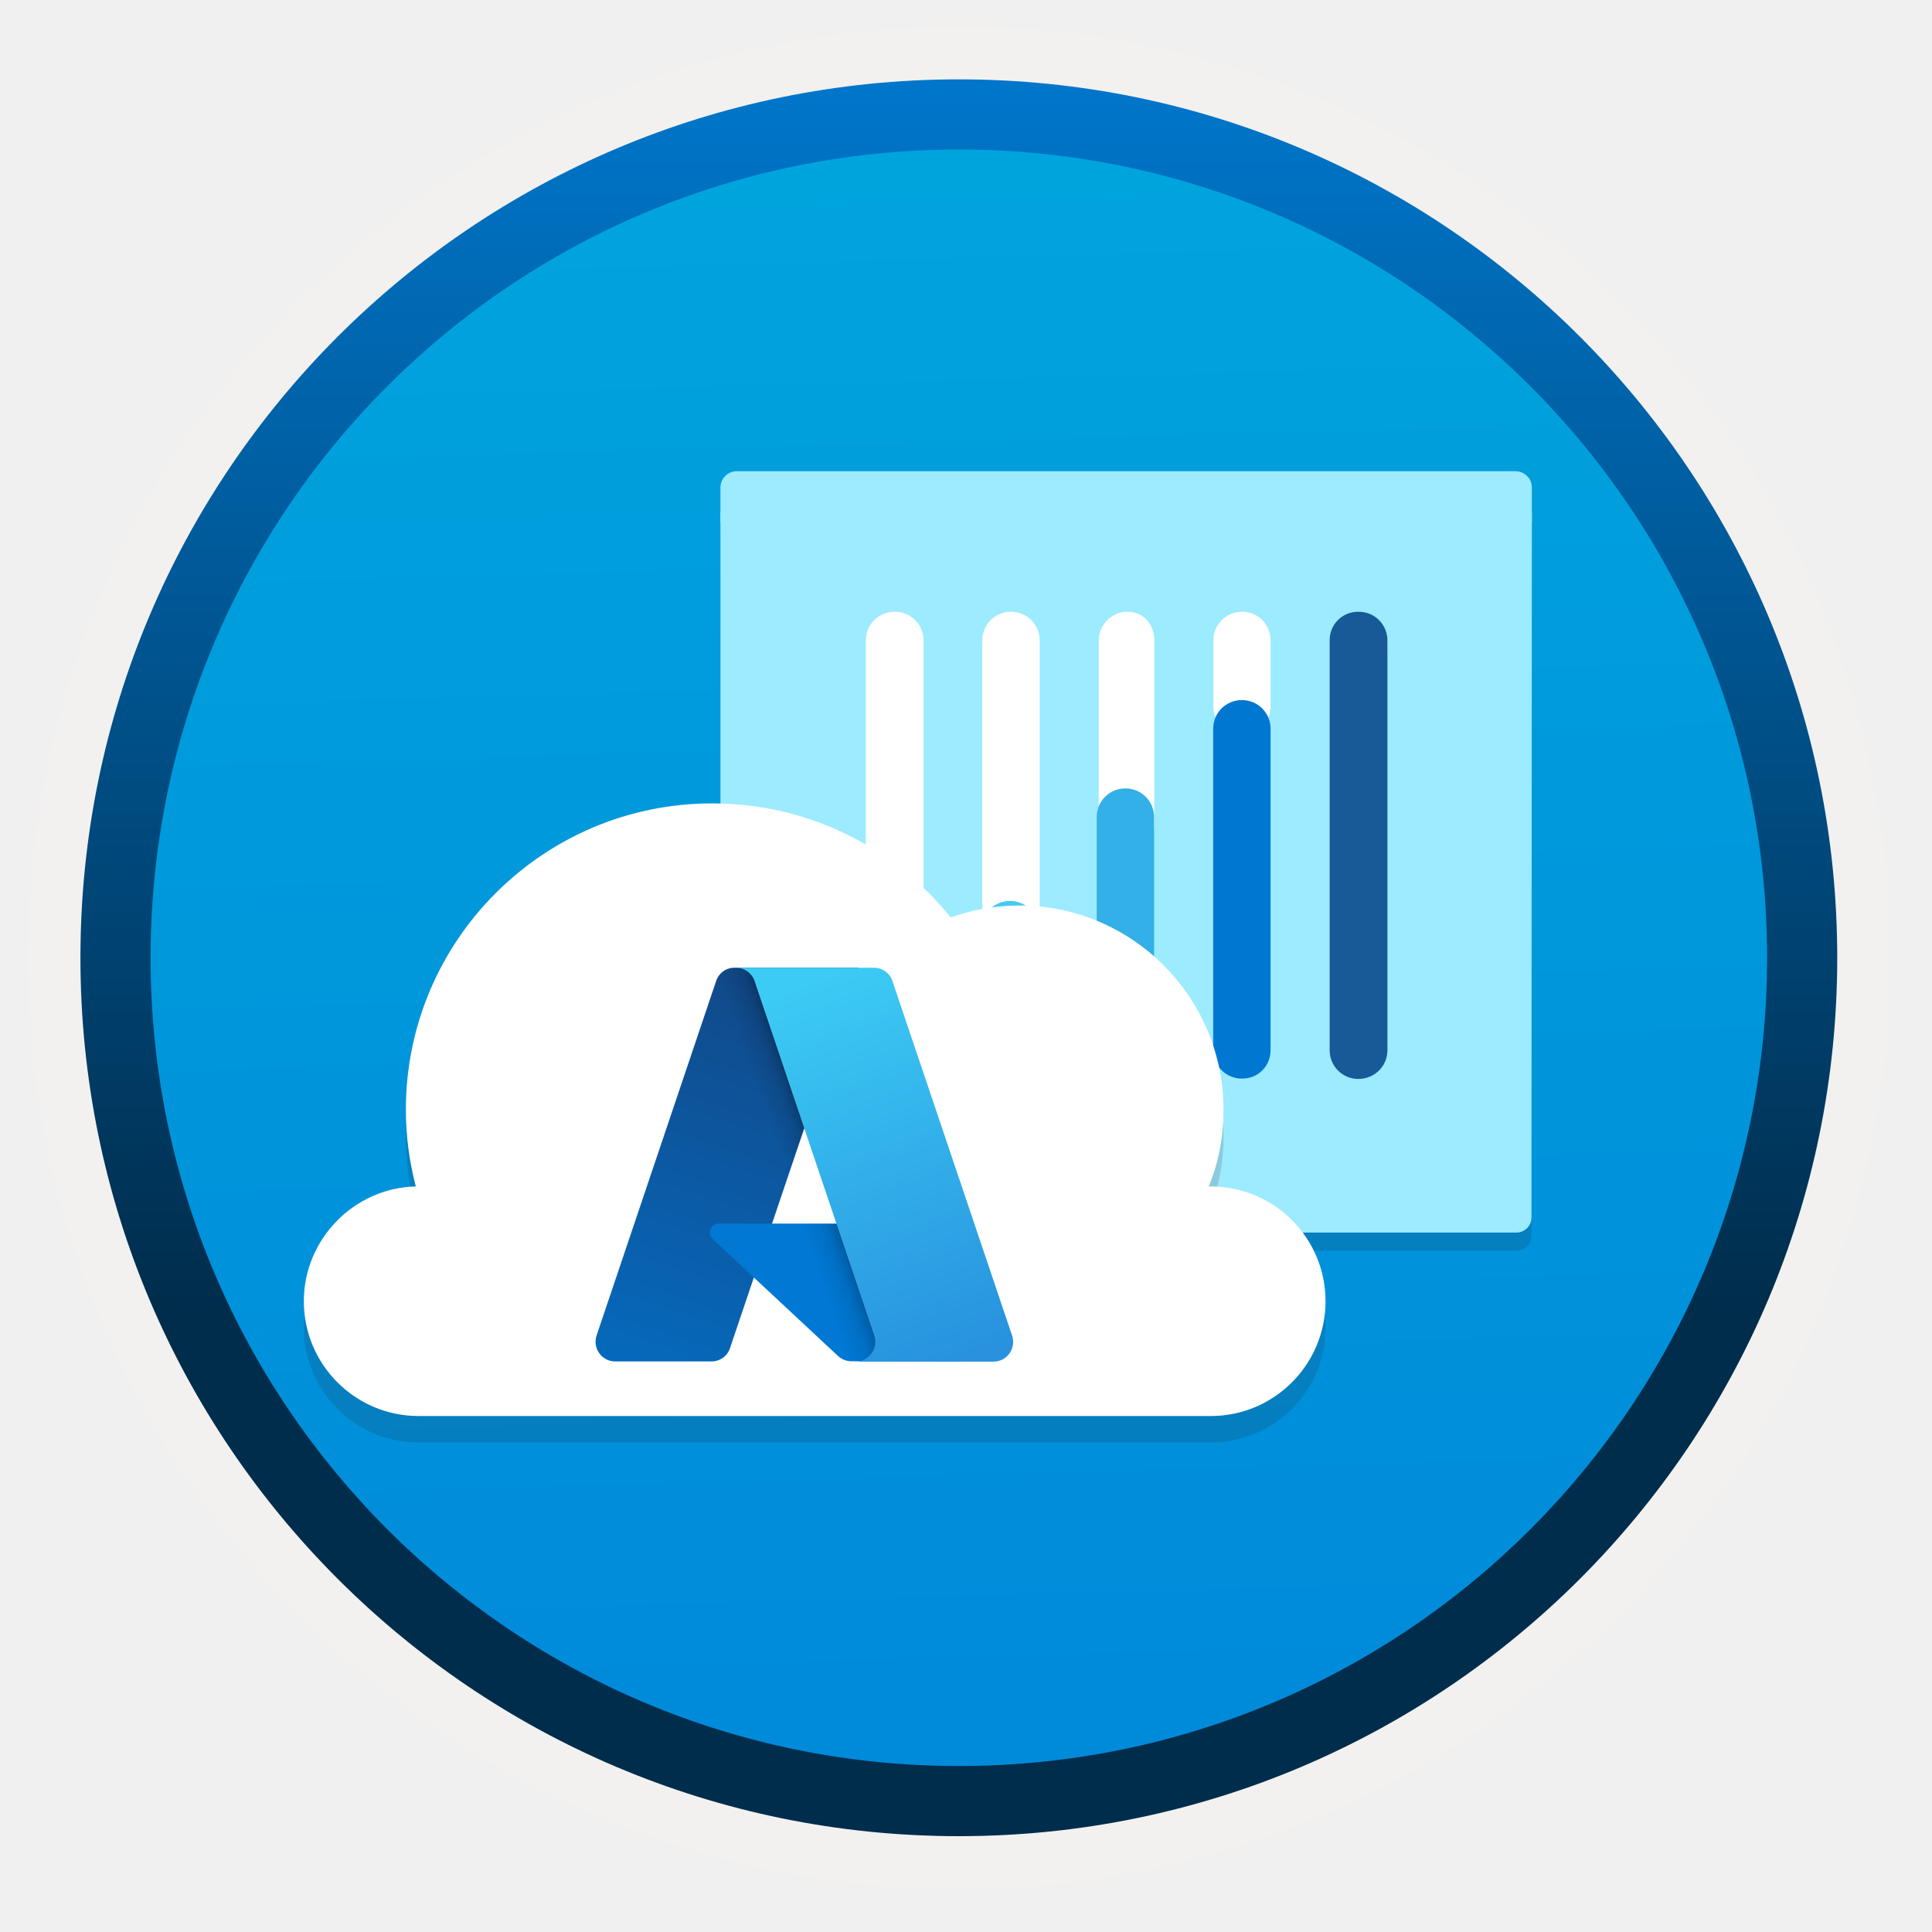
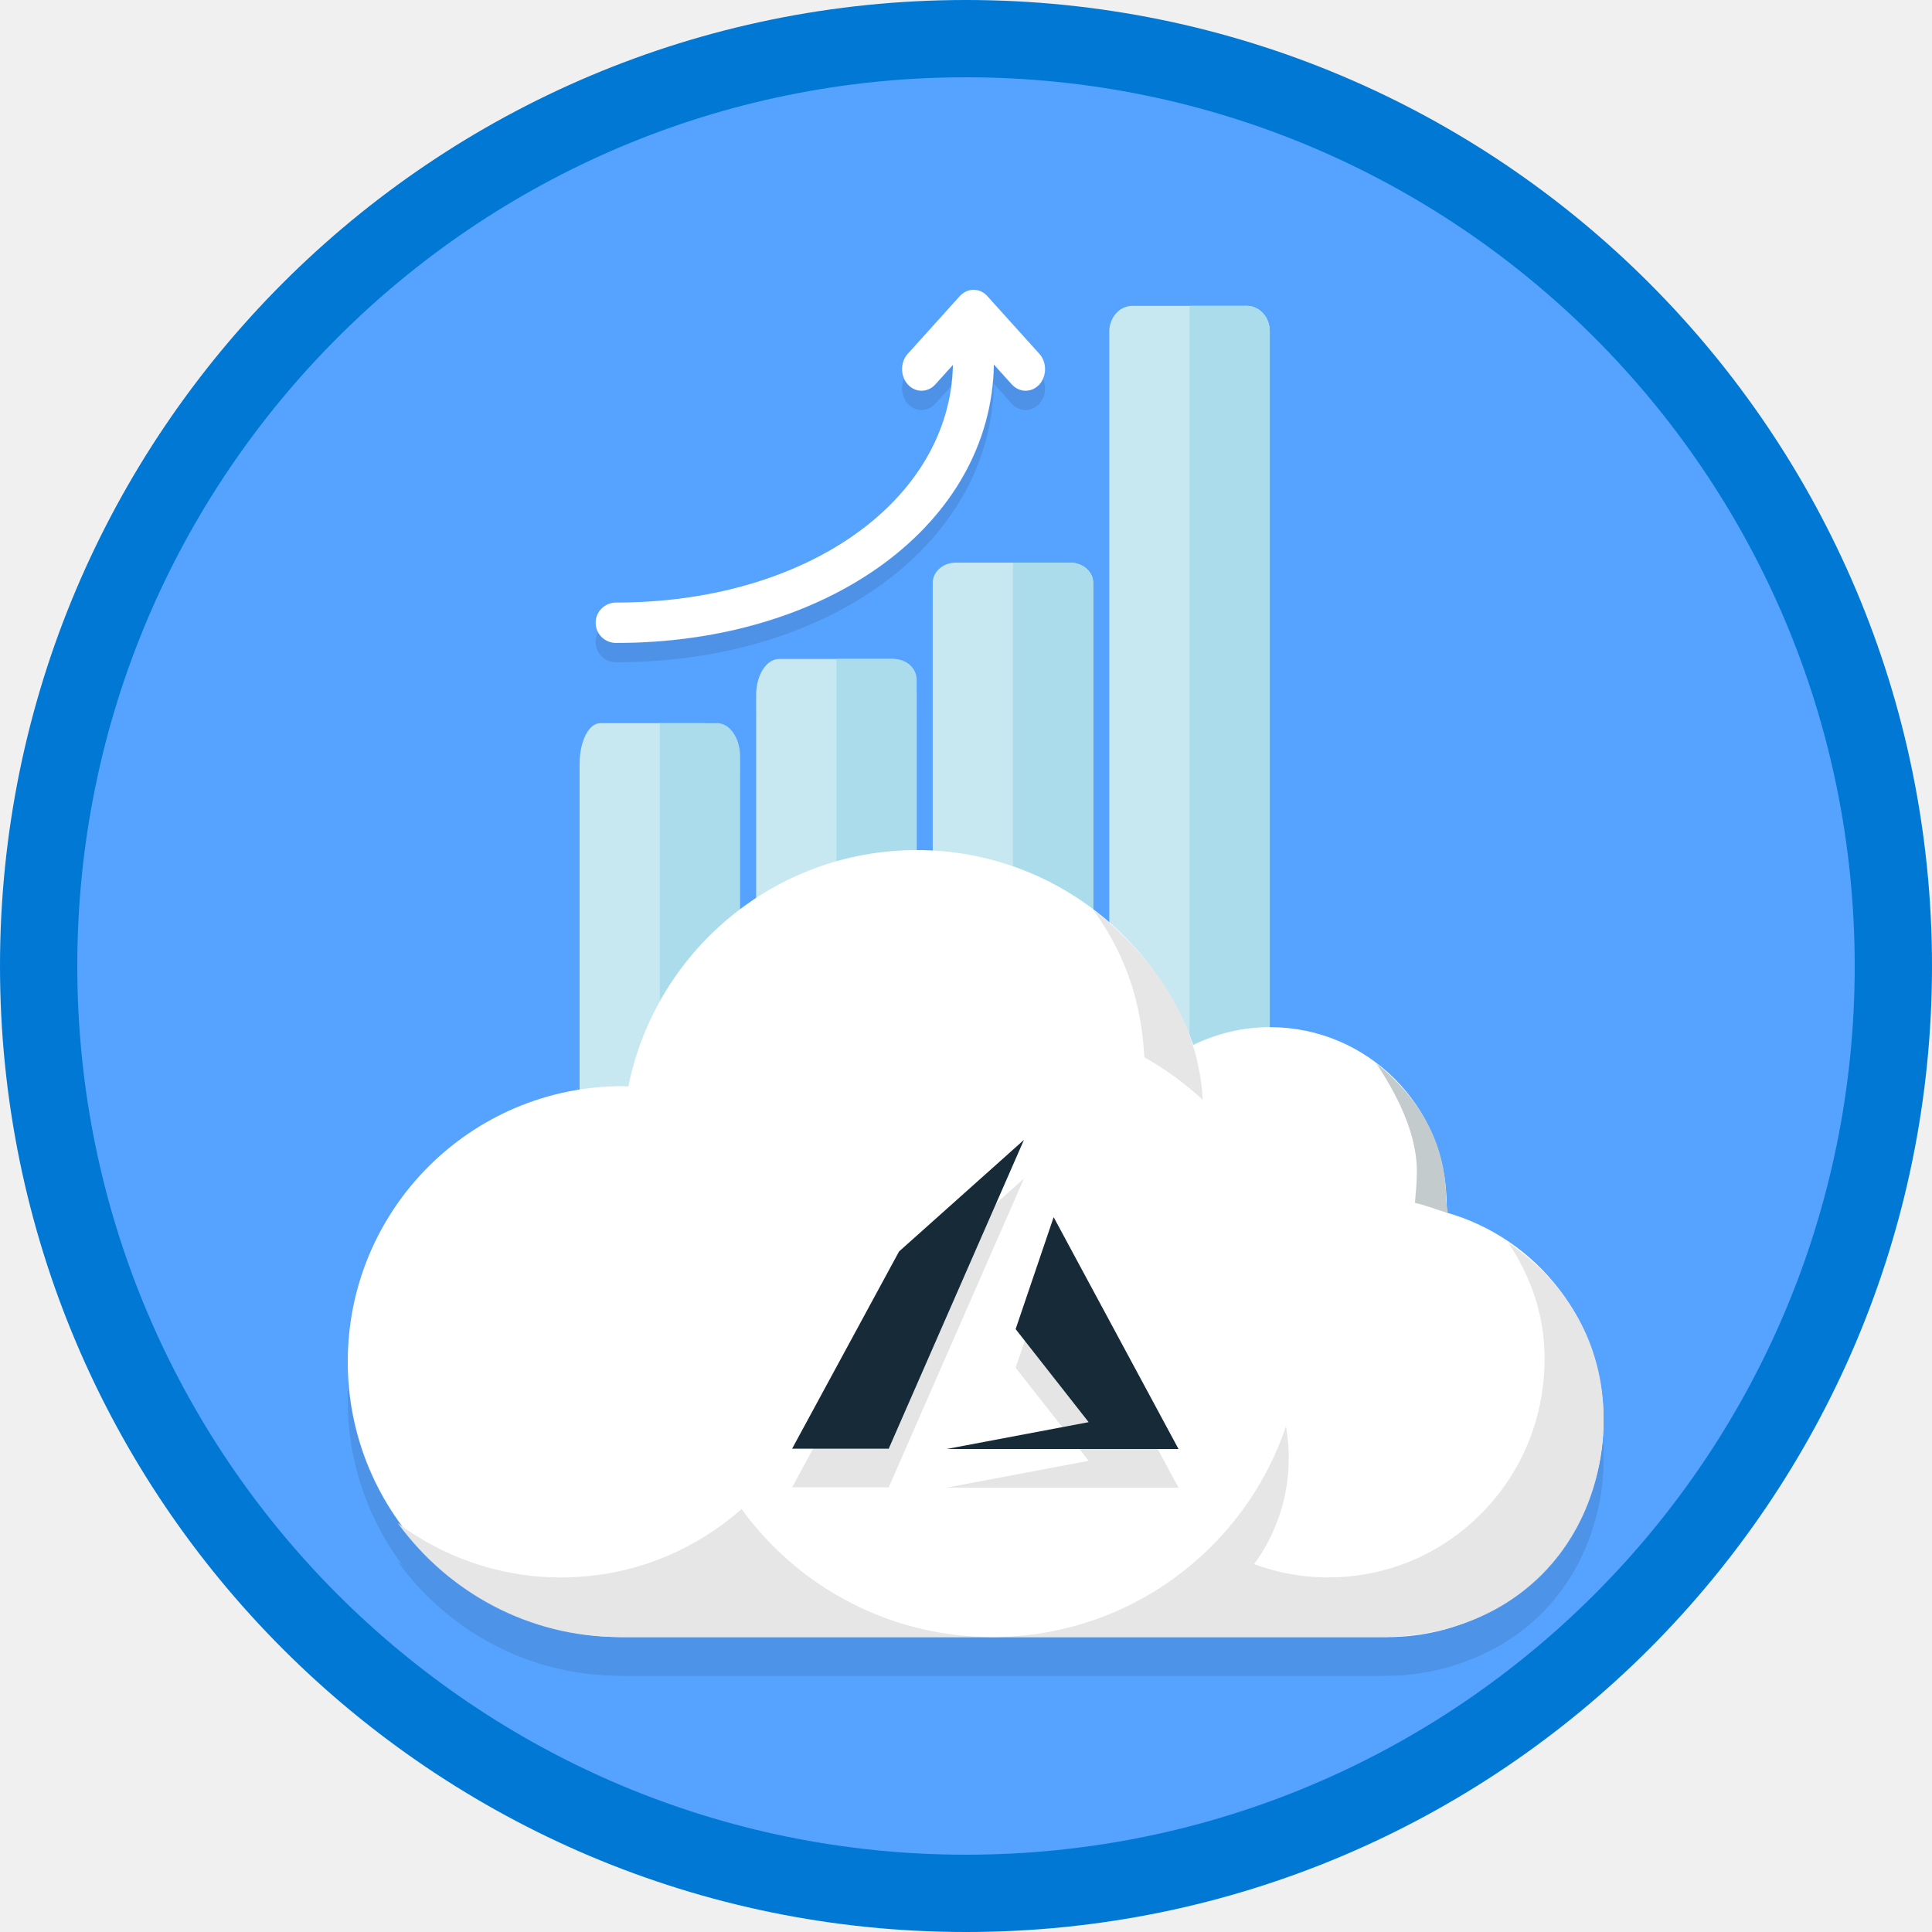
- <svg xmlns="http://www.w3.org/2000/svg" width="103" height="103" viewBox="0 0 103 103" fill="none">
-   <path d="M51.118 97.871C25.268 97.871 4.308 76.921 4.308 51.062C4.308 25.201 25.268 4.251 51.118 4.251C76.968 4.251 97.928 25.212 97.928 51.062C97.928 76.912 76.968 97.871 51.118 97.871Z" fill="url(#paint0_linear)" />
-   <path fill-rule="evenodd" clip-rule="evenodd" d="M97.018 51.061C97.018 76.411 76.468 96.961 51.118 96.961C25.768 96.961 5.218 76.411 5.218 51.061C5.218 25.711 25.768 5.161 51.118 5.161C76.468 5.161 97.018 25.711 97.018 51.061ZM51.118 1.421C78.538 1.421 100.758 23.641 100.758 51.061C100.758 78.481 78.528 100.701 51.118 100.701C23.698 100.701 1.478 78.471 1.478 51.061C1.478 23.641 23.698 1.421 51.118 1.421Z" fill="#F2F1F0" />
-   <path fill-rule="evenodd" clip-rule="evenodd" d="M94.208 51.061C94.208 74.861 74.918 94.151 51.118 94.151C27.318 94.151 8.028 74.861 8.028 51.061C8.028 27.261 27.318 7.971 51.118 7.971C74.918 7.971 94.208 27.261 94.208 51.061ZM51.118 4.231C76.978 4.231 97.948 25.201 97.948 51.061C97.948 76.921 76.978 97.891 51.118 97.891C25.258 97.891 4.288 76.921 4.288 51.061C4.288 25.201 25.248 4.231 51.118 4.231Z" fill="url(#paint1_linear)" />
-   <path opacity="0.15" d="M81.668 28.291H38.408V65.871C38.408 66.332 38.778 66.681 39.218 66.681H80.838C81.298 66.681 81.648 66.311 81.648 65.871L81.668 28.291Z" fill="#1F1D20" />
-   <path d="M81.668 27.322H38.408V64.902C38.408 65.362 38.778 65.712 39.218 65.712H80.838C81.298 65.712 81.648 65.342 81.648 64.902L81.668 27.322Z" fill="#9CEBFF" />
-   <path d="M80.788 25.122H39.278C38.798 25.122 38.408 25.512 38.408 25.992V27.852H81.668V25.992C81.668 25.512 81.278 25.122 80.788 25.122Z" fill="#9CEBFF" />
-   <path d="M70.908 34.142V34.622C70.908 35.472 71.588 36.152 72.438 36.152C73.288 36.152 73.968 35.472 73.968 34.622V34.142C73.968 33.292 73.288 32.612 72.438 32.612C71.588 32.612 70.908 33.292 70.908 34.142Z" fill="white" />
-   <path d="M64.688 34.142V37.672C64.688 38.522 65.368 39.202 66.218 39.202C67.068 39.202 67.738 38.522 67.738 37.672V34.142C67.738 33.292 67.068 32.612 66.218 32.612C65.378 32.612 64.688 33.292 64.688 34.142Z" fill="white" />
-   <path d="M52.368 34.142V49.852C52.368 50.702 53.048 51.382 53.898 51.382C54.748 51.382 55.428 50.702 55.428 49.852V34.142C55.428 33.292 54.748 32.612 53.898 32.612C53.048 32.612 52.368 33.292 52.368 34.142Z" fill="white" />
-   <path d="M58.578 34.142V44.092C58.578 44.942 59.258 43.632 60.108 43.632C60.958 43.632 61.538 44.942 61.538 44.092V34.142C61.538 33.292 60.968 32.612 60.108 32.612C59.278 32.612 58.578 33.292 58.578 34.142Z" fill="white" />
-   <path d="M46.158 34.142V55.992C46.158 56.842 46.838 57.522 47.688 57.522H47.718C48.568 57.522 49.248 56.842 49.238 55.992V34.142C49.238 33.292 48.558 32.612 47.708 32.612H47.698C46.838 32.612 46.158 33.292 46.158 34.142Z" fill="white" />
-   <path d="M49.168 56.732V53.582C49.168 52.732 48.488 52.052 47.638 52.052C46.788 52.052 46.108 52.732 46.108 53.582V56.732C46.108 57.582 46.788 58.262 47.638 58.262C48.488 58.272 49.168 57.592 49.168 56.732Z" fill="#50E6FF" />
-   <path d="M55.378 56.742V49.562C55.378 48.712 54.698 48.032 53.848 48.032C52.998 48.032 52.318 48.712 52.318 49.562V56.742C52.318 57.592 52.998 58.272 53.848 58.272C54.698 58.272 55.378 57.592 55.378 56.742Z" fill="#45CAF2" />
-   <path d="M67.738 55.982V38.852C67.738 38.002 67.058 37.322 66.208 37.322C65.358 37.322 64.678 38.002 64.678 38.852V55.972C64.678 56.822 65.358 57.502 66.208 57.502C67.068 57.512 67.738 56.842 67.738 55.982Z" fill="#0078D1" />
-   <path d="M61.528 55.982V43.562C61.528 42.712 60.848 42.032 59.998 42.032C59.148 42.032 58.468 42.712 58.468 43.562V55.982C58.468 56.832 59.148 57.512 59.998 57.512C60.838 57.512 61.528 56.842 61.528 55.982Z" fill="#32B0E7" />
-   <path d="M73.968 55.982V34.142C73.968 33.292 73.288 32.612 72.438 32.612H72.408C71.558 32.612 70.878 33.292 70.888 34.142V55.992C70.888 56.842 71.568 57.522 72.418 57.522H72.428C73.288 57.512 73.968 56.842 73.968 55.982Z" fill="#185A97" />
-   <path opacity="0.15" d="M50.688 50.322C47.688 46.602 43.108 44.242 37.968 44.242C28.958 44.242 21.638 51.562 21.638 60.572C21.638 62.002 21.828 63.352 22.168 64.662C18.868 64.742 16.198 67.482 16.198 70.782C16.198 74.162 18.938 76.902 22.318 76.902H64.548C67.928 76.902 70.668 74.162 70.668 70.782C70.668 67.402 67.928 64.662 64.548 64.662H64.438C64.968 63.382 65.228 62.032 65.228 60.572C65.228 54.562 60.348 49.682 54.338 49.682C53.058 49.682 51.818 49.902 50.688 50.322Z" fill="#1F1D20" />
-   <path d="M50.688 48.911C47.688 45.191 43.108 42.831 37.968 42.831C28.958 42.831 21.638 50.151 21.638 59.161C21.638 60.592 21.828 61.941 22.168 63.252C18.868 63.331 16.198 66.072 16.198 69.371C16.198 72.751 18.938 75.492 22.318 75.492H64.548C67.928 75.492 70.668 72.751 70.668 69.371C70.668 65.992 67.928 63.252 64.548 63.252H64.438C64.968 61.971 65.228 60.621 65.228 59.161C65.228 53.151 60.348 48.272 54.338 48.272C53.058 48.282 51.818 48.502 50.688 48.911Z" fill="white" />
-   <path d="M38.178 52.302C38.318 51.872 38.718 51.592 39.168 51.592H45.768L38.918 71.872C38.778 72.302 38.378 72.582 37.928 72.582H32.798C32.078 72.582 31.578 71.872 31.808 71.192L38.178 52.302Z" fill="url(#paint2_linear)" />
-   <path d="M48.718 65.232H38.328C37.888 65.232 37.678 65.762 37.998 66.062L44.678 72.292C44.868 72.472 45.128 72.572 45.398 72.572H51.288L48.718 65.232Z" fill="#0078D4" />
-   <path d="M45.768 51.592H38.418L31.328 72.592H38.678L40.188 68.122L44.978 72.592H51.278L48.718 65.242H41.158L45.768 51.592Z" fill="url(#paint3_linear)" />
-   <path d="M47.578 52.302C47.438 51.872 47.038 51.592 46.587 51.592H39.208H39.237C39.688 51.592 40.087 51.882 40.227 52.302L46.608 71.202C46.837 71.882 46.328 72.592 45.617 72.592H45.508H52.968C53.688 72.592 54.188 71.882 53.958 71.202L47.578 52.302Z" fill="url(#paint4_linear)" />
+ <svg xmlns="http://www.w3.org/2000/svg" xmlns:xlink="http://www.w3.org/1999/xlink" width="100px" height="100px" viewBox="0 0 100 100" version="1.1">
  <defs>
-     <linearGradient id="paint0_linear" x1="49.347" y1="-13.732" x2="53.33" y2="132.036" gradientUnits="userSpaceOnUse">
-       <stop stop-color="#00ABDE" />
-       <stop offset="1" stop-color="#007ED8" />
-     </linearGradient>
-     <linearGradient id="paint1_linear" x1="51.118" y1="-2.43" x2="51.118" y2="99.333" gradientUnits="userSpaceOnUse">
-       <stop stop-color="#007ED8" />
-       <stop offset="0.707" stop-color="#002D4C" />
-     </linearGradient>
-     <linearGradient id="paint2_linear" x1="41.574" y1="53.143" x2="34.726" y2="73.375" gradientUnits="userSpaceOnUse">
-       <stop stop-color="#114A8B" />
-       <stop offset="1" stop-color="#0669BC" />
-     </linearGradient>
-     <linearGradient id="paint3_linear" x1="43.664" y1="62.489" x2="42.04" y2="63.043" gradientUnits="userSpaceOnUse">
-       <stop stop-opacity="0.3" />
-       <stop offset="0.071" stop-opacity="0.2" />
-       <stop offset="0.321" stop-opacity="0.1" />
-       <stop offset="0.623" stop-opacity="0.05" />
-       <stop offset="1" stop-opacity="0" />
-     </linearGradient>
-     <linearGradient id="paint4_linear" x1="42.83" y1="52.553" x2="50.347" y2="72.581" gradientUnits="userSpaceOnUse">
-       <stop stop-color="#3CCBF4" />
-       <stop offset="1" stop-color="#2892DF" />
-     </linearGradient>
+     <rect id="path-1" x="0" y="0" width="96" height="96" rx="48" />
+     <filter x="-6.9%" y="-5.4%" width="113.9%" height="110.9%" filterUnits="objectBoundingBox" id="filter-3">
+       <feOffset dx="0" dy="1" in="SourceAlpha" result="shadowOffsetOuter1" />
+       <feColorMatrix values="0 0 0 0 0   0 0 0 0 0   0 0 0 0 0  0 0 0 0.097 0" type="matrix" in="shadowOffsetOuter1" result="shadowMatrixOuter1" />
+       <feMerge>
+         <feMergeNode in="shadowMatrixOuter1" />
+         <feMergeNode in="SourceGraphic" />
+       </feMerge>
+     </filter>
+     <filter x="-6.2%" y="-9.8%" width="112.3%" height="120.3%" filterUnits="objectBoundingBox" id="filter-4">
+       <feOffset dx="0" dy="2" in="SourceAlpha" result="shadowOffsetOuter1" />
+       <feColorMatrix values="0 0 0 0 0   0 0 0 0 0   0 0 0 0 0  0 0 0 0.096 0" type="matrix" in="shadowOffsetOuter1" result="shadowMatrixOuter1" />
+       <feMerge>
+         <feMergeNode in="shadowMatrixOuter1" />
+         <feMergeNode in="SourceGraphic" />
+       </feMerge>
+     </filter>
+     <filter x="-19.0%" y="-25.0%" width="138.1%" height="150.0%" filterUnits="objectBoundingBox" id="filter-5">
+       <feOffset dx="0" dy="2" in="SourceAlpha" result="shadowOffsetOuter1" />
+       <feColorMatrix values="0 0 0 0 0   0 0 0 0 0   0 0 0 0 0  0 0 0 0.101 0" type="matrix" in="shadowOffsetOuter1" result="shadowMatrixOuter1" />
+       <feMerge>
+         <feMergeNode in="shadowMatrixOuter1" />
+         <feMergeNode in="SourceGraphic" />
+       </feMerge>
+     </filter>
  </defs>
+   <g id="Badges" stroke="none" stroke-width="1" fill="none" fill-rule="evenodd">
+     <g id="Microsoft-Azure-Business-Achievement-Specialist-2" transform="translate(-50, -260)">
+       <g id="Microsoft-Azure-Business-Achievement-Specialist/increase-business-value-with-microsoft-cloud-adoption-framework-for-azure" transform="translate(50, 260)">
+         <g id="Mask" transform="translate(2, 2)">
+           <mask id="mask-2" fill="white">
+             <use xlink:href="#path-1" />
+           </mask>
+           <use id="BG" fill="#55A2FF" xlink:href="#path-1" />
+           <g id="Chart-2" mask="url(#mask-2)">
+             <g transform="translate(28, 13)" id="Chart">
+               <g filter="url(#filter-3)" transform="translate(0, 0)">
+                 <path d="M28.602,0.831 C27.946,0.831 27.415,1.432 27.415,2.175 L27.415,42.487 C27.415,43.229 27.946,43.831 28.602,43.831 L34.536,43.831 C35.191,43.831 35.723,43.229 35.723,42.487 L35.723,2.175 C35.723,1.432 35.191,0.831 34.536,0.831 L28.602,0.831 Z" id="Fill-49" fill="#C7E7F1" />
+                 <path d="M25.398,14.123 L19.464,14.123 C18.808,14.123 18.277,14.593 18.277,15.172 L18.277,33.012 C18.277,33.591 18.808,34.062 19.464,34.062 L25.398,34.062 C26.053,34.062 26.585,33.591 26.585,33.012 L26.585,15.172 C26.585,14.593 26.053,14.123 25.398,14.123" id="Fill-50" fill="#C7E7F1" />
+                 <path d="M16.259,19.108 L10.325,19.108 C9.67,19.108 9.138,19.939 9.138,20.965 L9.138,43.251 C9.138,44.276 9.67,45.108 10.325,45.108 L16.259,45.108 C16.914,45.108 17.446,44.276 17.446,43.251 L17.446,20.965 C17.446,19.939 16.914,19.108 16.259,19.108" id="Fill-51" fill="#C7E7F1" />
+                 <path d="M6.409,22.431 L1.068,22.431 C0.478,22.431 0,23.366 0,24.522 L0,43.34 C0,44.494 0.478,45.431 1.068,45.431 L6.409,45.431 C6.998,45.431 7.477,44.494 7.477,43.34 L7.477,24.522 C7.477,23.366 6.998,22.431 6.409,22.431" id="Fill-52" fill="#C7E7F1" />
+                 <path d="M23.798,3.313 C23.796,3.31 23.793,3.309 23.791,3.307 L21.111,0.335 C21.109,0.332 21.107,0.328 21.105,0.326 C20.768,-0.047 20.253,-0.099 19.864,0.166 C19.799,0.211 19.736,0.263 19.679,0.326 L16.986,3.313 C16.593,3.749 16.593,4.457 16.987,4.894 C17.381,5.332 18.018,5.331 18.411,4.894 L19.327,3.881 C19.171,10.912 11.729,16.188 1.888,16.188 C1.304,16.188 0.831,16.656 0.831,17.233 C0.831,17.809 1.304,18.277 1.888,18.277 C12.946,18.277 21.303,12.096 21.442,3.864 L22.371,4.895 L22.372,4.894 C22.766,5.331 23.403,5.332 23.798,4.895 C24.19,4.458 24.19,3.749 23.798,3.313" id="Fill-53" fill="#FFFFFF" />
+                 <path d="M34.536,0.831 L31.569,0.831 L31.569,41.831 L34.536,41.831 C35.191,41.831 35.723,41.257 35.723,40.55 L35.723,2.112 C35.723,1.405 35.191,0.831 34.536,0.831" id="Fill-54" fill="#ABDCEC" />
+                 <path d="M25.398,14.123 L22.431,14.123 L22.431,34.062 L25.398,34.062 C26.053,34.062 26.585,33.591 26.585,33.012 L26.585,15.172 C26.585,14.593 26.053,14.123 25.398,14.123" id="Fill-55" fill="#ABDCEC" />
+                 <path d="M16.259,19.108 L13.292,19.108 L13.292,34.062 L16.259,34.062 C16.914,34.062 17.446,33.583 17.446,32.993 L17.446,20.176 C17.446,19.586 16.914,19.108 16.259,19.108" id="Fill-56" fill="#ABDCEC" />
+                 <path d="M7.121,22.431 L4.154,22.431 L4.154,41.431 L7.121,41.431 C7.776,41.431 8.308,40.657 8.308,39.703 L8.308,24.158 C8.308,23.205 7.776,22.431 7.121,22.431" id="Fill-57" fill="#ABDCEC" />
+               </g>
+             </g>
+           </g>
+           <g id="Group" mask="url(#mask-2)">
+             <g transform="translate(16, 42)">
+               <g id="Cloud" filter="url(#filter-4)">
+                 <path d="M14.219,12.22 C14.321,12.22 14.421,12.233 14.522,12.235 C15.928,5.256 22.078,0 29.453,0 C36.047,0 41.645,4.207 43.765,10.084 C44.968,9.501 46.31,9.165 47.734,9.165 C52.783,9.165 56.875,13.268 56.875,18.33 C56.875,18.475 56.86,18.614 56.854,18.757 C61.552,20.082 65,24.398 65,29.532 C65,35.718 59.998,40.733 53.828,40.733 L14.219,40.733 C6.366,40.733 0,34.35 0,26.477 C0,18.603 6.366,12.22 14.219,12.22" id="Fill-11" fill="#FFFFFF" />
+                 <path d="M56.939,18.787 C56.945,18.646 56.848,18.222 56.848,18.078 C56.848,15.043 55.334,12.703 53.236,11.045 C54.241,12.549 55.337,14.614 55.337,16.616 C55.337,17.327 55.272,17.736 55.238,18.26 C55.905,18.418 56.274,18.585 56.939,18.787 Z" id="Fill-12" fill="#C4CBCD" />
+                 <path d="M53.444,40.733 C60.317,40.733 64.777,35.977 64.993,29.829 C65.136,25.747 63.161,22.423 60.066,20.321 C61.607,22.633 62.301,25.253 61.772,28.349 C61.031,32.677 57.744,36.236 53.525,37.298 C51.168,37.891 48.911,37.697 46.912,36.96 C48.035,35.424 48.706,33.532 48.706,31.475 C48.706,28.393 47.209,25.67 44.917,23.987 C46.299,25.909 46.979,28.379 46.534,31.023 C45.894,34.827 42.861,37.892 39.096,38.539 C38.314,38.673 37.547,38.706 36.806,38.649 C33.9,38.425 31.504,36.27 30.695,33.442 C30.506,32.777 30.376,32.096 30.376,31.475 C30.376,31.102 30.402,30.736 30.447,30.374 C30.626,28.846 31.171,27.431 31.996,26.225 C30.825,26.7 29.587,27.044 28.295,27.214 C28.313,26.921 28.339,26.63 28.339,26.332 C28.339,21.567 26.039,17.355 22.509,14.733 C24.644,17.669 25.725,21.437 25.115,25.482 C24.191,31.609 19.306,36.544 13.241,37.477 C9.237,38.093 5.506,37.001 2.6,34.844 C5.196,38.41 9.365,40.733 14.082,40.733 L39.541,40.733 L53.444,40.733 Z" id="Fill-13" fill="#E6E6E6" />
+                 <path d="M42.211,22.533 C43.468,20.273 43.917,17.541 44.2,14.854 C44.73,9.817 42.141,5.865 38.571,3.068 C40.416,5.63 41.261,8.337 41.261,11.788 C41.261,15.848 39.737,19.527 37.267,22.266 C37.921,22.104 38.6,22.01 39.302,22.01 C40.322,22.01 41.299,22.2 42.211,22.533 Z" id="Fill-14" fill="#E6E6E6" />
+               </g>
+               <g id="Microsoft" transform="translate(17.33333, 8.666667)">
+                 <circle id="Oval" fill="#FFFFFF" fill-rule="nonzero" cx="16.033" cy="16.033" r="16.033" />
+                 <g id="Azure-Logo" filter="url(#filter-5)" transform="translate(4.944444, 6.333333)" fill="#182A37">
+                   <polygon id="Path" points="8.722 15.999 20.722 16 14.259 4 12.291 9.794 16.071 14.611" />
+                   <polygon id="Path" points="12.722 0 6.257 5.776 0.722 15.984 5.715 15.984 5.715 16" />
+                 </g>
+               </g>
+             </g>
+           </g>
+         </g>
+         <g id="Azure-Border" stroke="#0078D4" stroke-width="4">
+           <rect x="2" y="2" width="96" height="96" rx="48" />
+         </g>
+       </g>
+     </g>
+   </g>
</svg>
